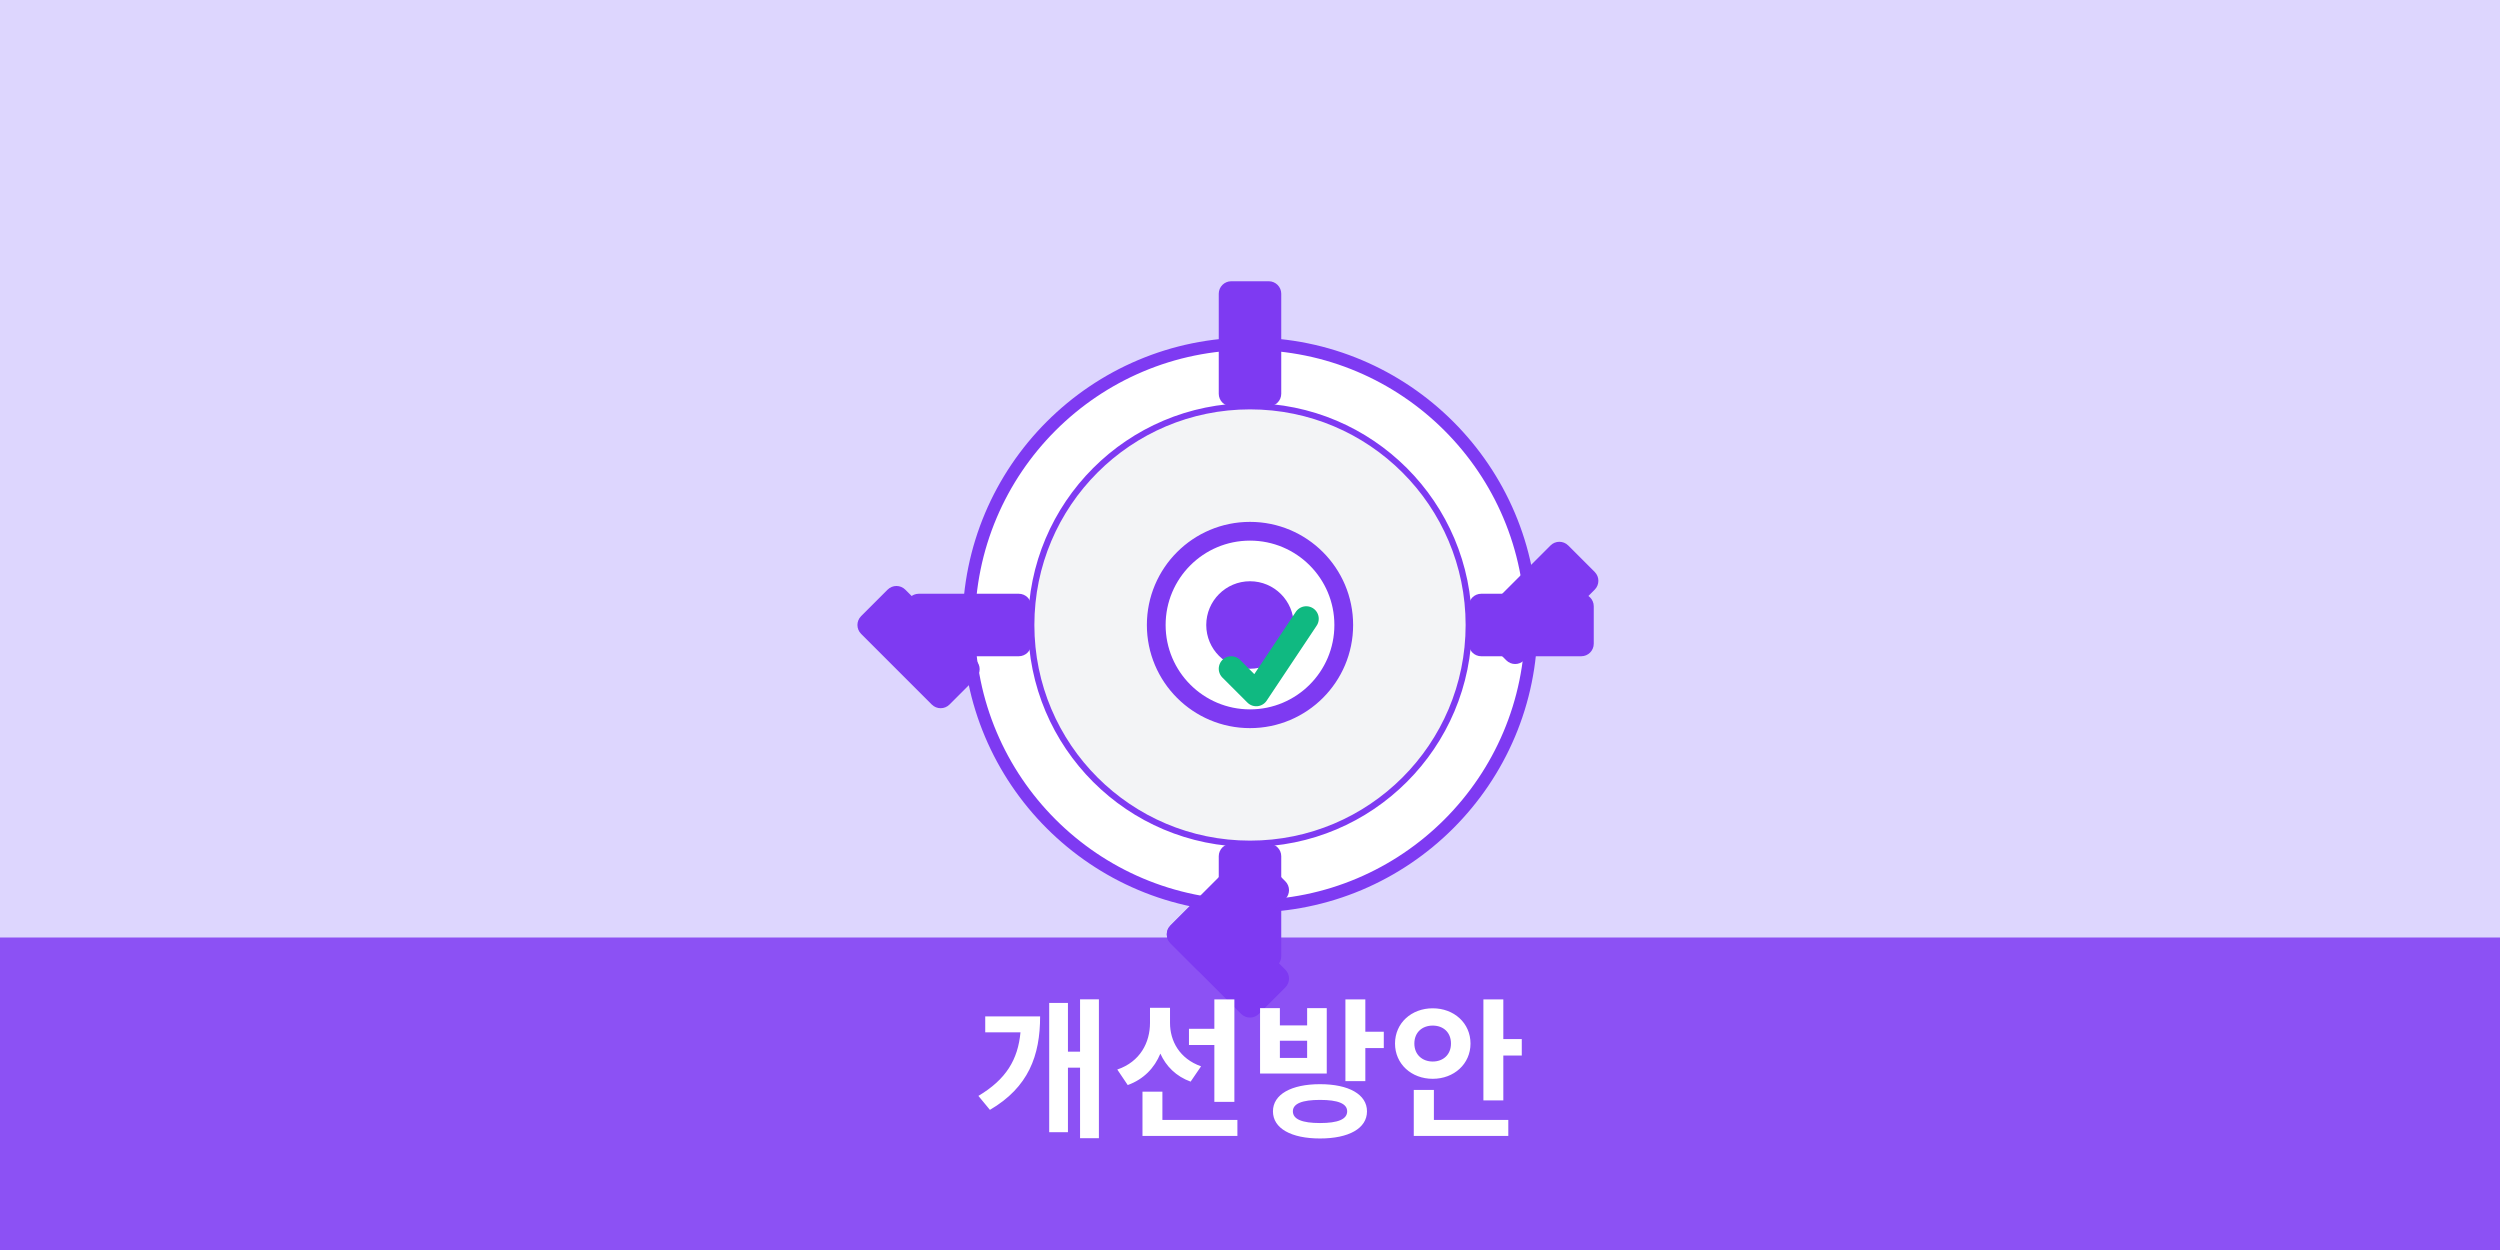
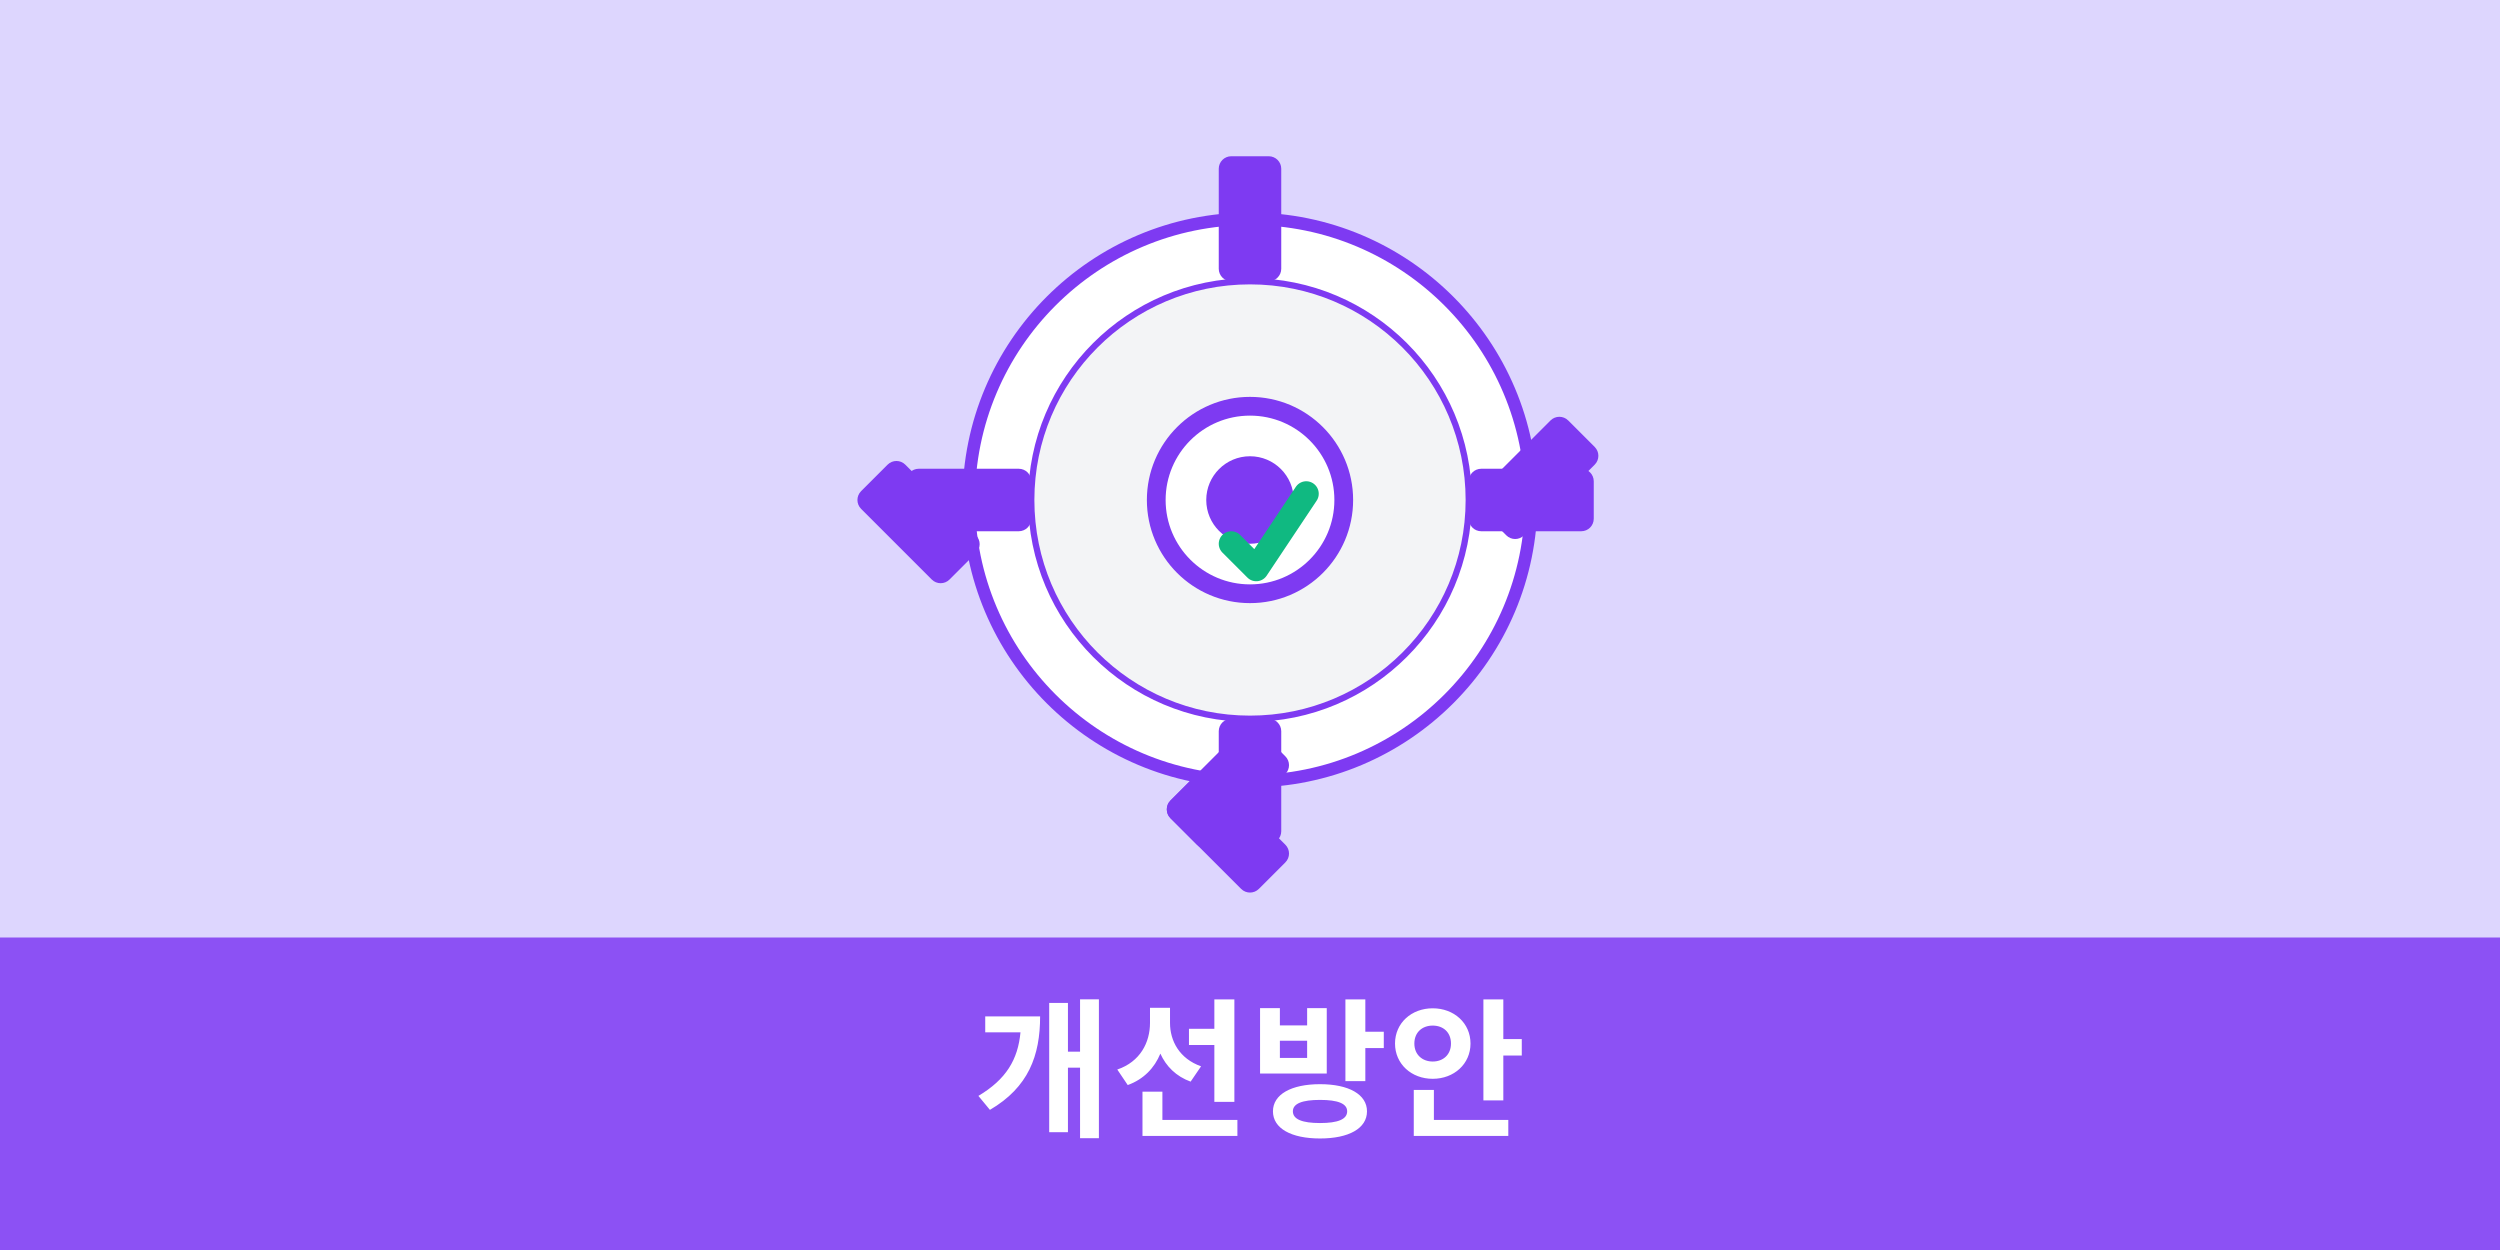
<svg xmlns="http://www.w3.org/2000/svg" width="400" height="200">
  <rect width="400" height="200" fill="#DDD6FE" />
-   <g transform="translate(200, 100)">
+   <g transform="translate(200, 80)">
    <circle cx="0" cy="0" r="45" fill="white" stroke="#7e3af2" stroke-width="2" />
    <circle cx="0" cy="0" r="35" fill="#f3f4f6" stroke="#7e3af2" stroke-width="1" />
    <g>
      <rect x="-5" y="-55" width="10" height="20" fill="#7e3af2" rx="2" />
      <rect x="-5" y="35" width="10" height="20" fill="#7e3af2" rx="2" />
      <rect x="35" y="-5" width="20" height="10" fill="#7e3af2" rx="2" />
      <rect x="-55" y="-5" width="20" height="10" fill="#7e3af2" rx="2" />
      <rect x="25" y="-45" width="10" height="20" fill="#7e3af2" rx="2" transform="rotate(45)" />
      <rect x="25" y="25" width="10" height="20" fill="#7e3af2" rx="2" transform="rotate(45)" />
      <rect x="-45" y="-45" width="10" height="20" fill="#7e3af2" rx="2" transform="rotate(-45)" />
      <rect x="-45" y="25" width="10" height="20" fill="#7e3af2" rx="2" transform="rotate(-45)" />
    </g>
    <circle cx="0" cy="0" r="15" fill="white" stroke="#7e3af2" stroke-width="3" />
    <circle cx="0" cy="0" r="7" fill="#7e3af2" />
    <g transform="translate(-7, -5) scale(0.8)">
      <path d="M5,15 L10,20 L20,5" stroke="#10B981" stroke-width="5" fill="none" stroke-linecap="round" stroke-linejoin="round" />
    </g>
  </g>
  <rect x="0" y="150" width="400" height="50" fill="#7e3af2" opacity="0.85" />
  <text x="200" y="180" font-family="Arial, sans-serif" font-size="24" font-weight="bold" text-anchor="middle" fill="white">개선방안</text>
</svg>
